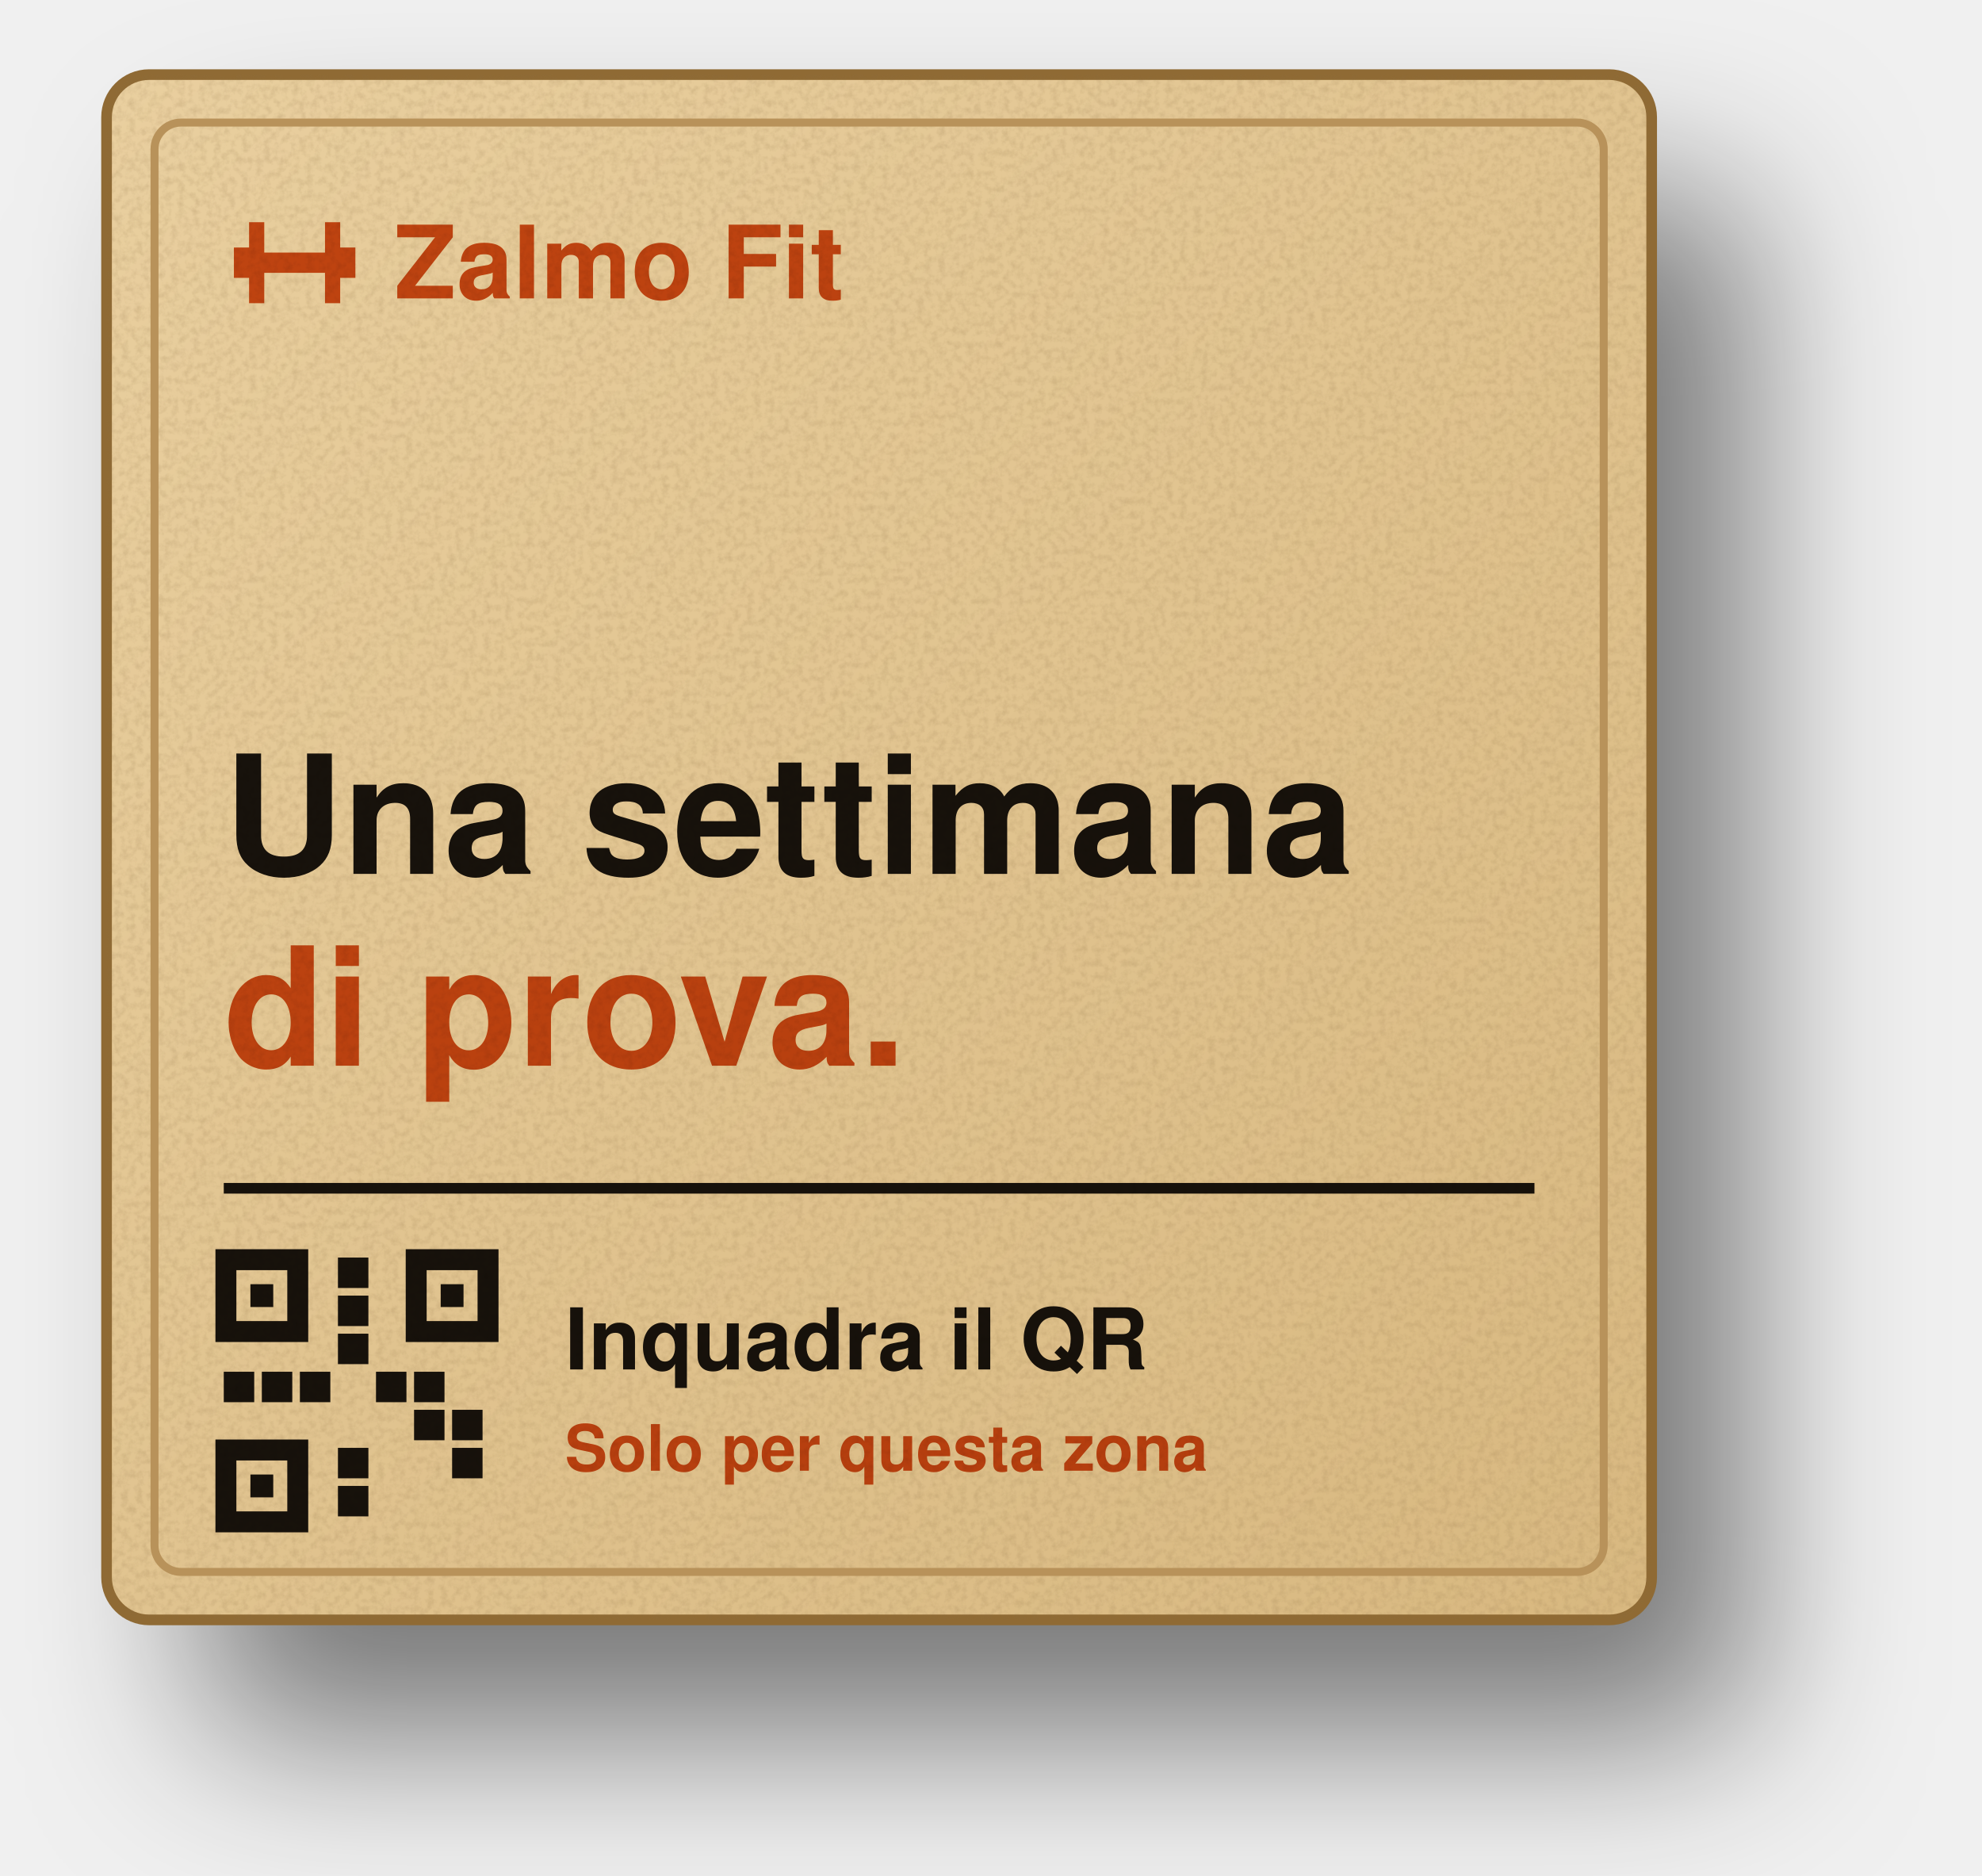
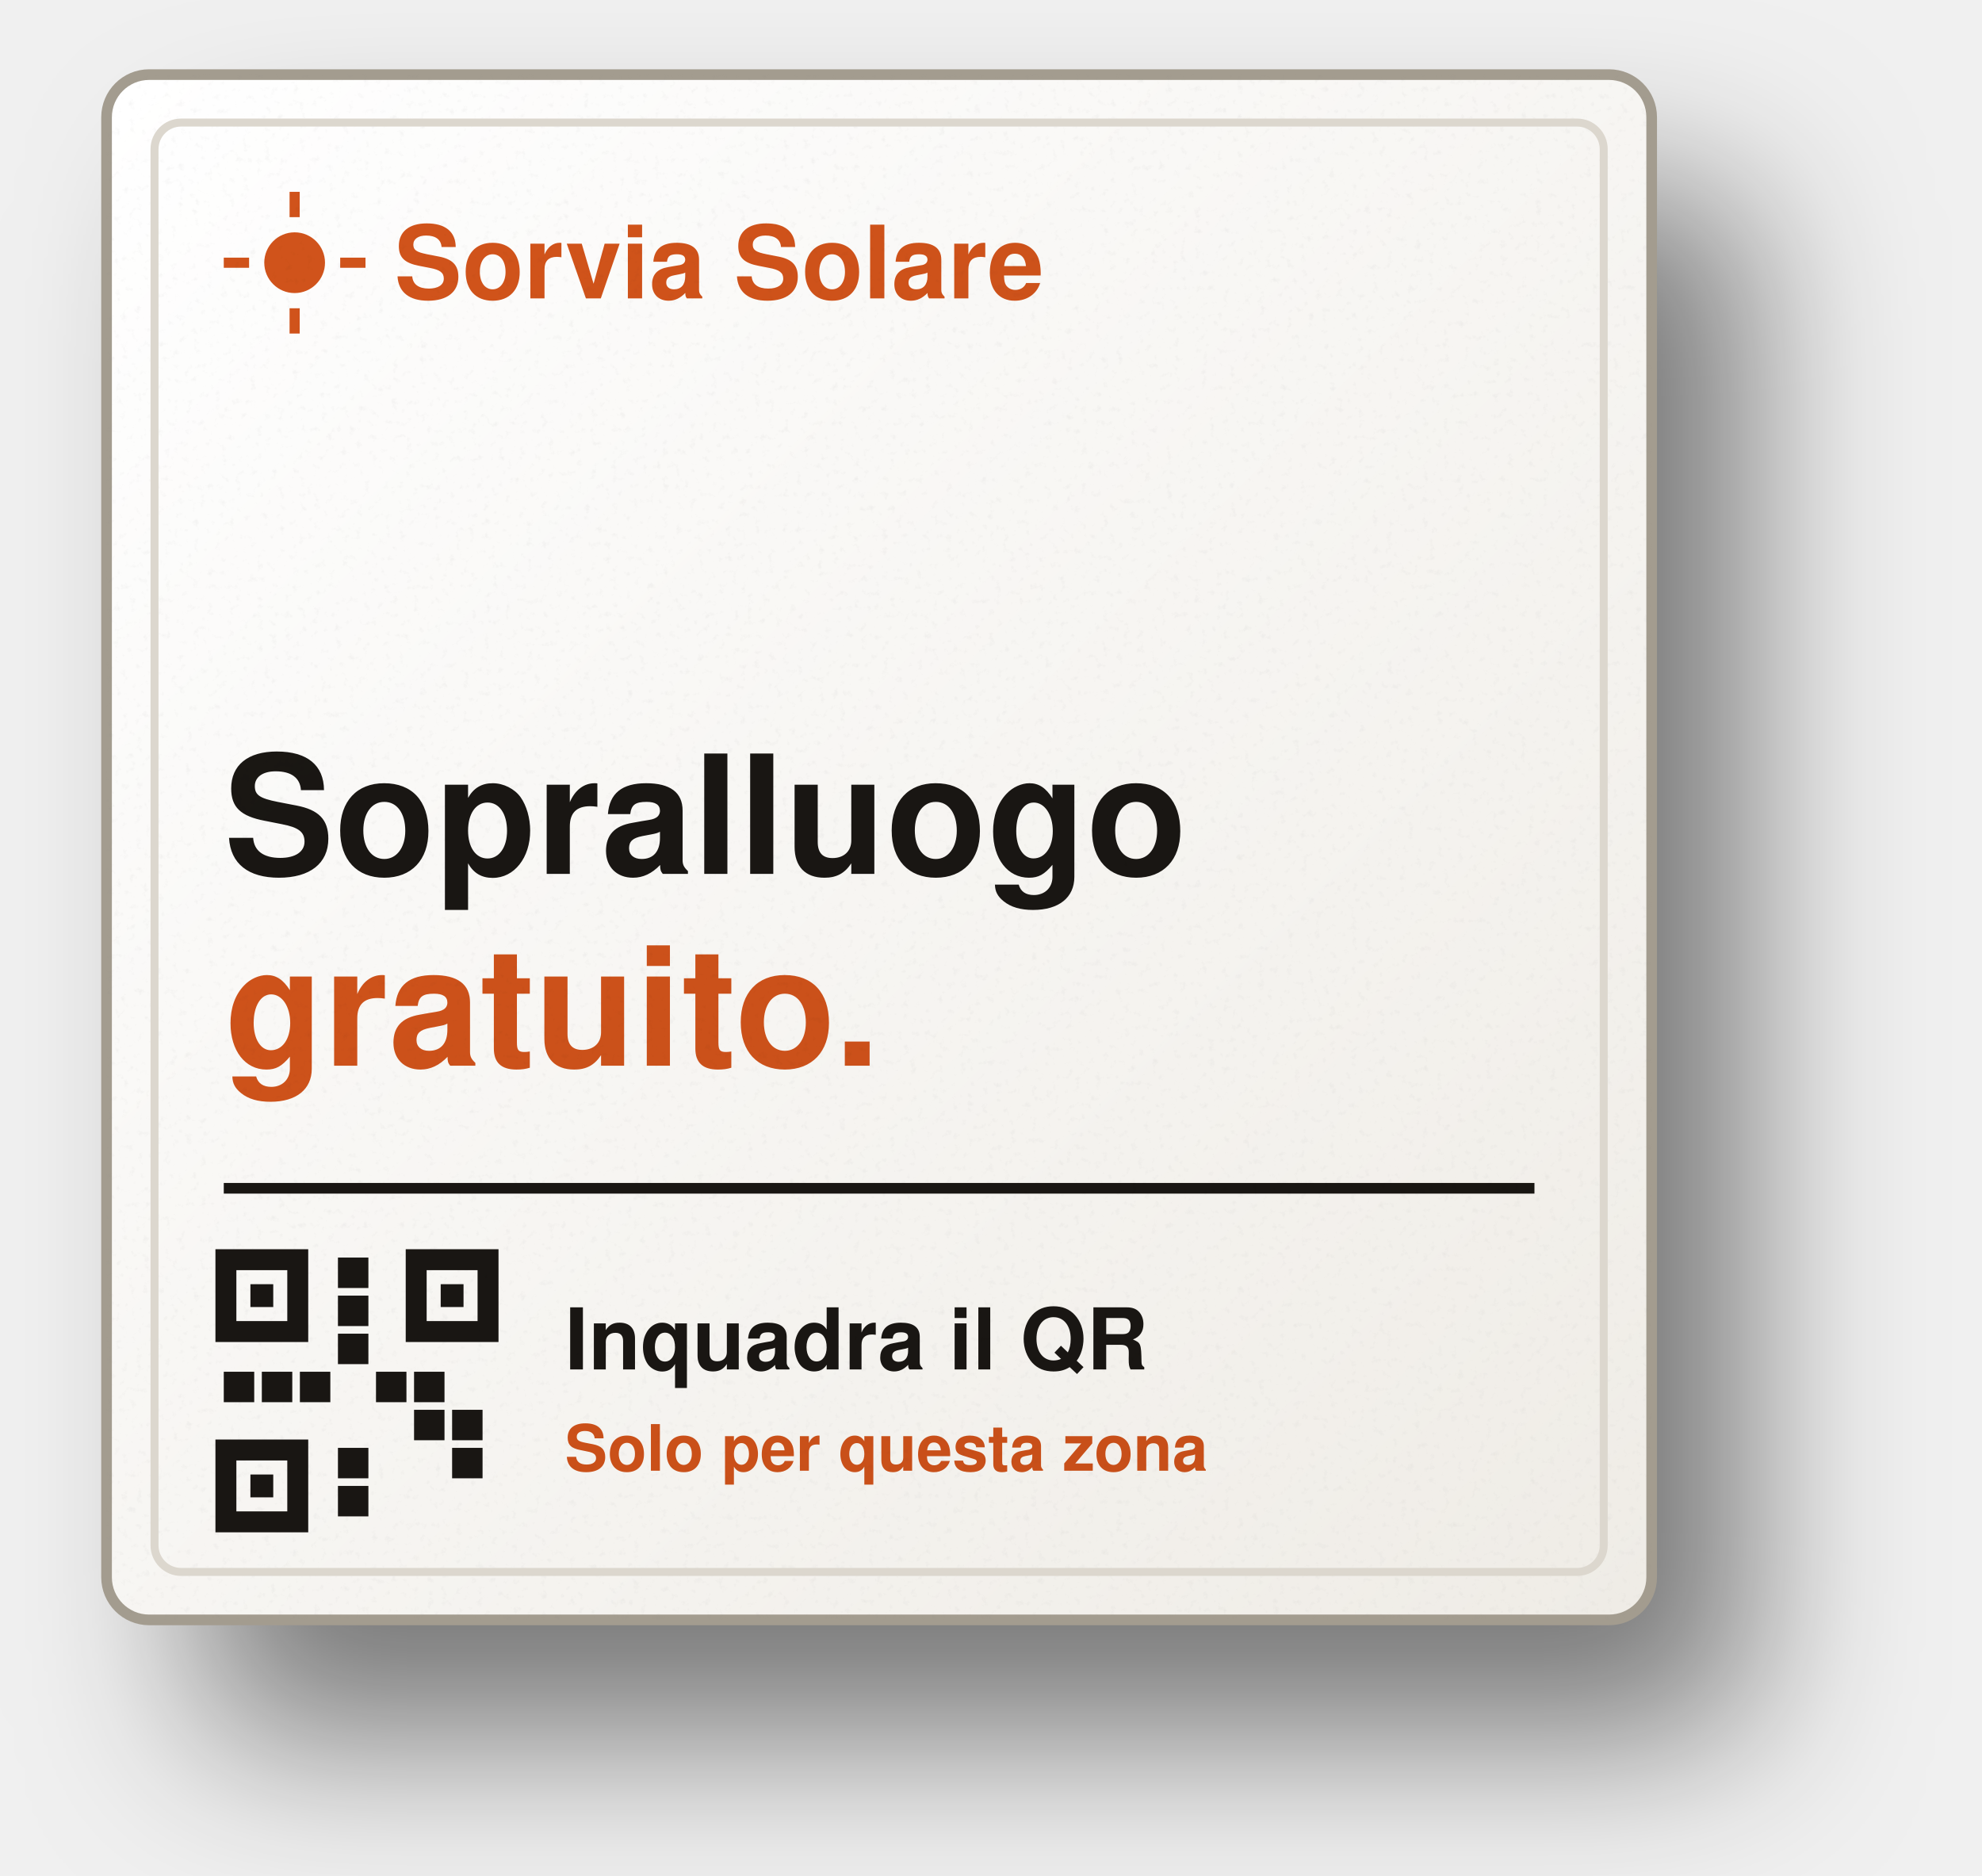
<svg xmlns="http://www.w3.org/2000/svg" viewBox="0 0 372 352" width="372" height="352">
  <defs>
    <filter id="grain" x="0" y="0" width="100%" height="100%">
      <feTurbulence type="fractalNoise" baseFrequency=".75" numOctaves="3" seed="7" result="n" />
-       <feColorMatrix in="n" values="0 0 0 0 .25 0 0 0 0 .15 0 0 0 0 .05 0 0 0 .9 -.35" result="g" />
+       <feColorMatrix in="n" values="0 0 0 0 .2 0 0 0 0 .2 0 0 0 0 .2 0 0 0 .5 -.3" result="g" />
      <feComposite in="g" in2="SourceAlpha" operator="in" />
    </filter>
    <filter id="blur" x="-30%" y="-30%" width="160%" height="160%">
      <feGaussianBlur stdDeviation="16" />
    </filter>
    <filter id="blur2" x="-30%" y="-30%" width="160%" height="160%">
      <feGaussianBlur stdDeviation="6" />
    </filter>
    <linearGradient id="gt" x1="0" y1="0" x2="1" y2="1">
-       <stop offset="0" stop-color="#E9CF9F" />
-       <stop offset="1" stop-color="#D8B880" />
+       <stop offset="0" stop-color="#FFFFFF" />
+       <stop offset="1" stop-color="#EFECE6" />
    </linearGradient>
    <linearGradient id="gl" x1="0" y1="0" x2="0" y2="1">
-       <stop offset="0" stop-color="#C79F65" />
-       <stop offset="1" stop-color="#AF8650" />
+       <stop offset="0" stop-color="#E4E0D8" />
+       <stop offset="1" stop-color="#D3CEC4" />
    </linearGradient>
    <linearGradient id="gr" x1="0" y1="0" x2="0" y2="1">
-       <stop offset="0" stop-color="#9E773F" />
-       <stop offset="1" stop-color="#85602F" />
+       <stop offset="0" stop-color="#C4BEB2" />
+       <stop offset="1" stop-color="#ADA699" />
    </linearGradient>
    <radialGradient id="bgA" cx=".5" cy=".45" r=".75">
      <stop offset="0" stop-color="#F4EFE6" />
      <stop offset="1" stop-color="#D9D1C3" />
    </radialGradient>
    <radialGradient id="bgB" cx=".5" cy=".45" r=".8">
      <stop offset="0" stop-color="#4a443d" />
      <stop offset="1" stop-color="#1d1a17" />
    </radialGradient>
    <linearGradient id="wood" x1="0" y1="0" x2="1" y2="0">
      <stop offset="0" stop-color="#3b2f25" />
      <stop offset=".5" stop-color="#4a3a2c" />
      <stop offset="1" stop-color="#352a21" />
    </linearGradient>
  </defs>
  <rect x="38" y="36" width="290" height="290" rx="8" fill="#000" opacity=".5" filter="url(#blur)" />
-   <rect x="20" y="14" width="290" height="290" rx="8" fill="url(#gt)" stroke="#8f6a34" stroke-width="2" />
+   <rect x="20" y="14" width="290" height="290" rx="8" fill="url(#gt)" stroke="#A39C8F" stroke-width="2" />
  <rect x="20" y="14" width="290" height="290" rx="8" filter="url(#grain)" opacity=".4" />
-   <rect x="29" y="23" width="272" height="272" rx="5" fill="none" stroke="#B8925A" stroke-width="1.5" />
+   <rect x="29" y="23" width="272" height="272" rx="5" fill="none" stroke="#DCD7CE" stroke-width="1.5" />
  <g transform="translate(20 14)" style="mix-blend-mode:multiply">
    <g transform="translate(22 22) scale(.95)">
-       <path d="M2 11h3V6h3v16H5v-5H2zm24 0h-3V6h-3v16h3v-5h3zM8 12h12v4H8z" fill="#D2541B" />
+       <path d="M14 8a6 6 0 1 1 0 12a6 6 0 1 1 0-12zM13 0h2v5h-2zM13 23h2v5h-2zM0 13h5v2H0zM23 13h5v2h-5z" fill="#D2541B" />
    </g>
-     <text x="54" y="42" font-family="Helvetica,Arial,sans-serif" font-weight="800" font-size="19" fill="#D2541B">Zalmo Fit</text>
-     <text x="22" y="150" font-family="Helvetica,Arial,sans-serif" font-weight="800" font-size="31" fill="#1A1714">Una settimana</text>
-     <text x="22" y="186" font-family="Helvetica,Arial,sans-serif" font-weight="800" font-size="31" fill="#D2541B">di prova.</text>
+     <text x="54" y="42" font-family="Helvetica,Arial,sans-serif" font-weight="800" font-size="19" fill="#D2541B">Sorvia Solare</text>
+     <text x="22" y="150" font-family="Helvetica,Arial,sans-serif" font-weight="800" font-size="31" fill="#1A1714">Sopralluogo</text>
+     <text x="22" y="186" font-family="Helvetica,Arial,sans-serif" font-weight="800" font-size="31" fill="#D2541B">gratuito.</text>
    <rect x="22" y="208" width="246" height="2" fill="#1A1714" />
    <rect x="22" y="222" width="50" height="50" fill="#fff" />
    <rect x="22.4" y="222.4" width="13.486" height="13.486" fill="none" stroke="#1A1714" stroke-width="3.929" />
    <rect x="27.0" y="227.0" width="4.286" height="4.286" fill="#1A1714" />
    <rect x="58.114" y="222.4" width="13.486" height="13.486" fill="none" stroke="#1A1714" stroke-width="3.929" />
    <rect x="62.714" y="227.0" width="4.286" height="4.286" fill="#1A1714" />
    <rect x="22.4" y="258.114" width="13.486" height="13.486" fill="none" stroke="#1A1714" stroke-width="3.929" />
    <rect x="27.0" y="262.714" width="4.286" height="4.286" fill="#1A1714" />
    <rect x="22.0" y="243.429" width="5.714" height="5.714" fill="#1A1714" />
    <rect x="29.143" y="243.429" width="5.714" height="5.714" fill="#1A1714" />
    <rect x="36.286" y="243.429" width="5.714" height="5.714" fill="#1A1714" />
    <rect x="43.429" y="222.0" width="5.714" height="5.714" fill="#1A1714" />
    <rect x="43.429" y="229.143" width="5.714" height="5.714" fill="#1A1714" />
    <rect x="43.429" y="236.286" width="5.714" height="5.714" fill="#1A1714" />
    <rect x="43.429" y="257.714" width="5.714" height="5.714" fill="#1A1714" />
    <rect x="43.429" y="264.857" width="5.714" height="5.714" fill="#1A1714" />
    <rect x="50.571" y="243.429" width="5.714" height="5.714" fill="#1A1714" />
    <rect x="57.714" y="243.429" width="5.714" height="5.714" fill="#1A1714" />
    <rect x="57.714" y="250.571" width="5.714" height="5.714" fill="#1A1714" />
    <rect x="64.857" y="250.571" width="5.714" height="5.714" fill="#1A1714" />
    <rect x="64.857" y="257.714" width="5.714" height="5.714" fill="#1A1714" />
    <text x="86" y="243" font-family="Helvetica,Arial,sans-serif" font-weight="800" font-size="16" fill="#1A1714">Inquadra il QR</text>
    <text x="86" y="262" font-family="Helvetica,Arial,sans-serif" font-weight="600" font-size="12" fill="#D2541B">Solo per questa zona</text>
  </g>
</svg>
